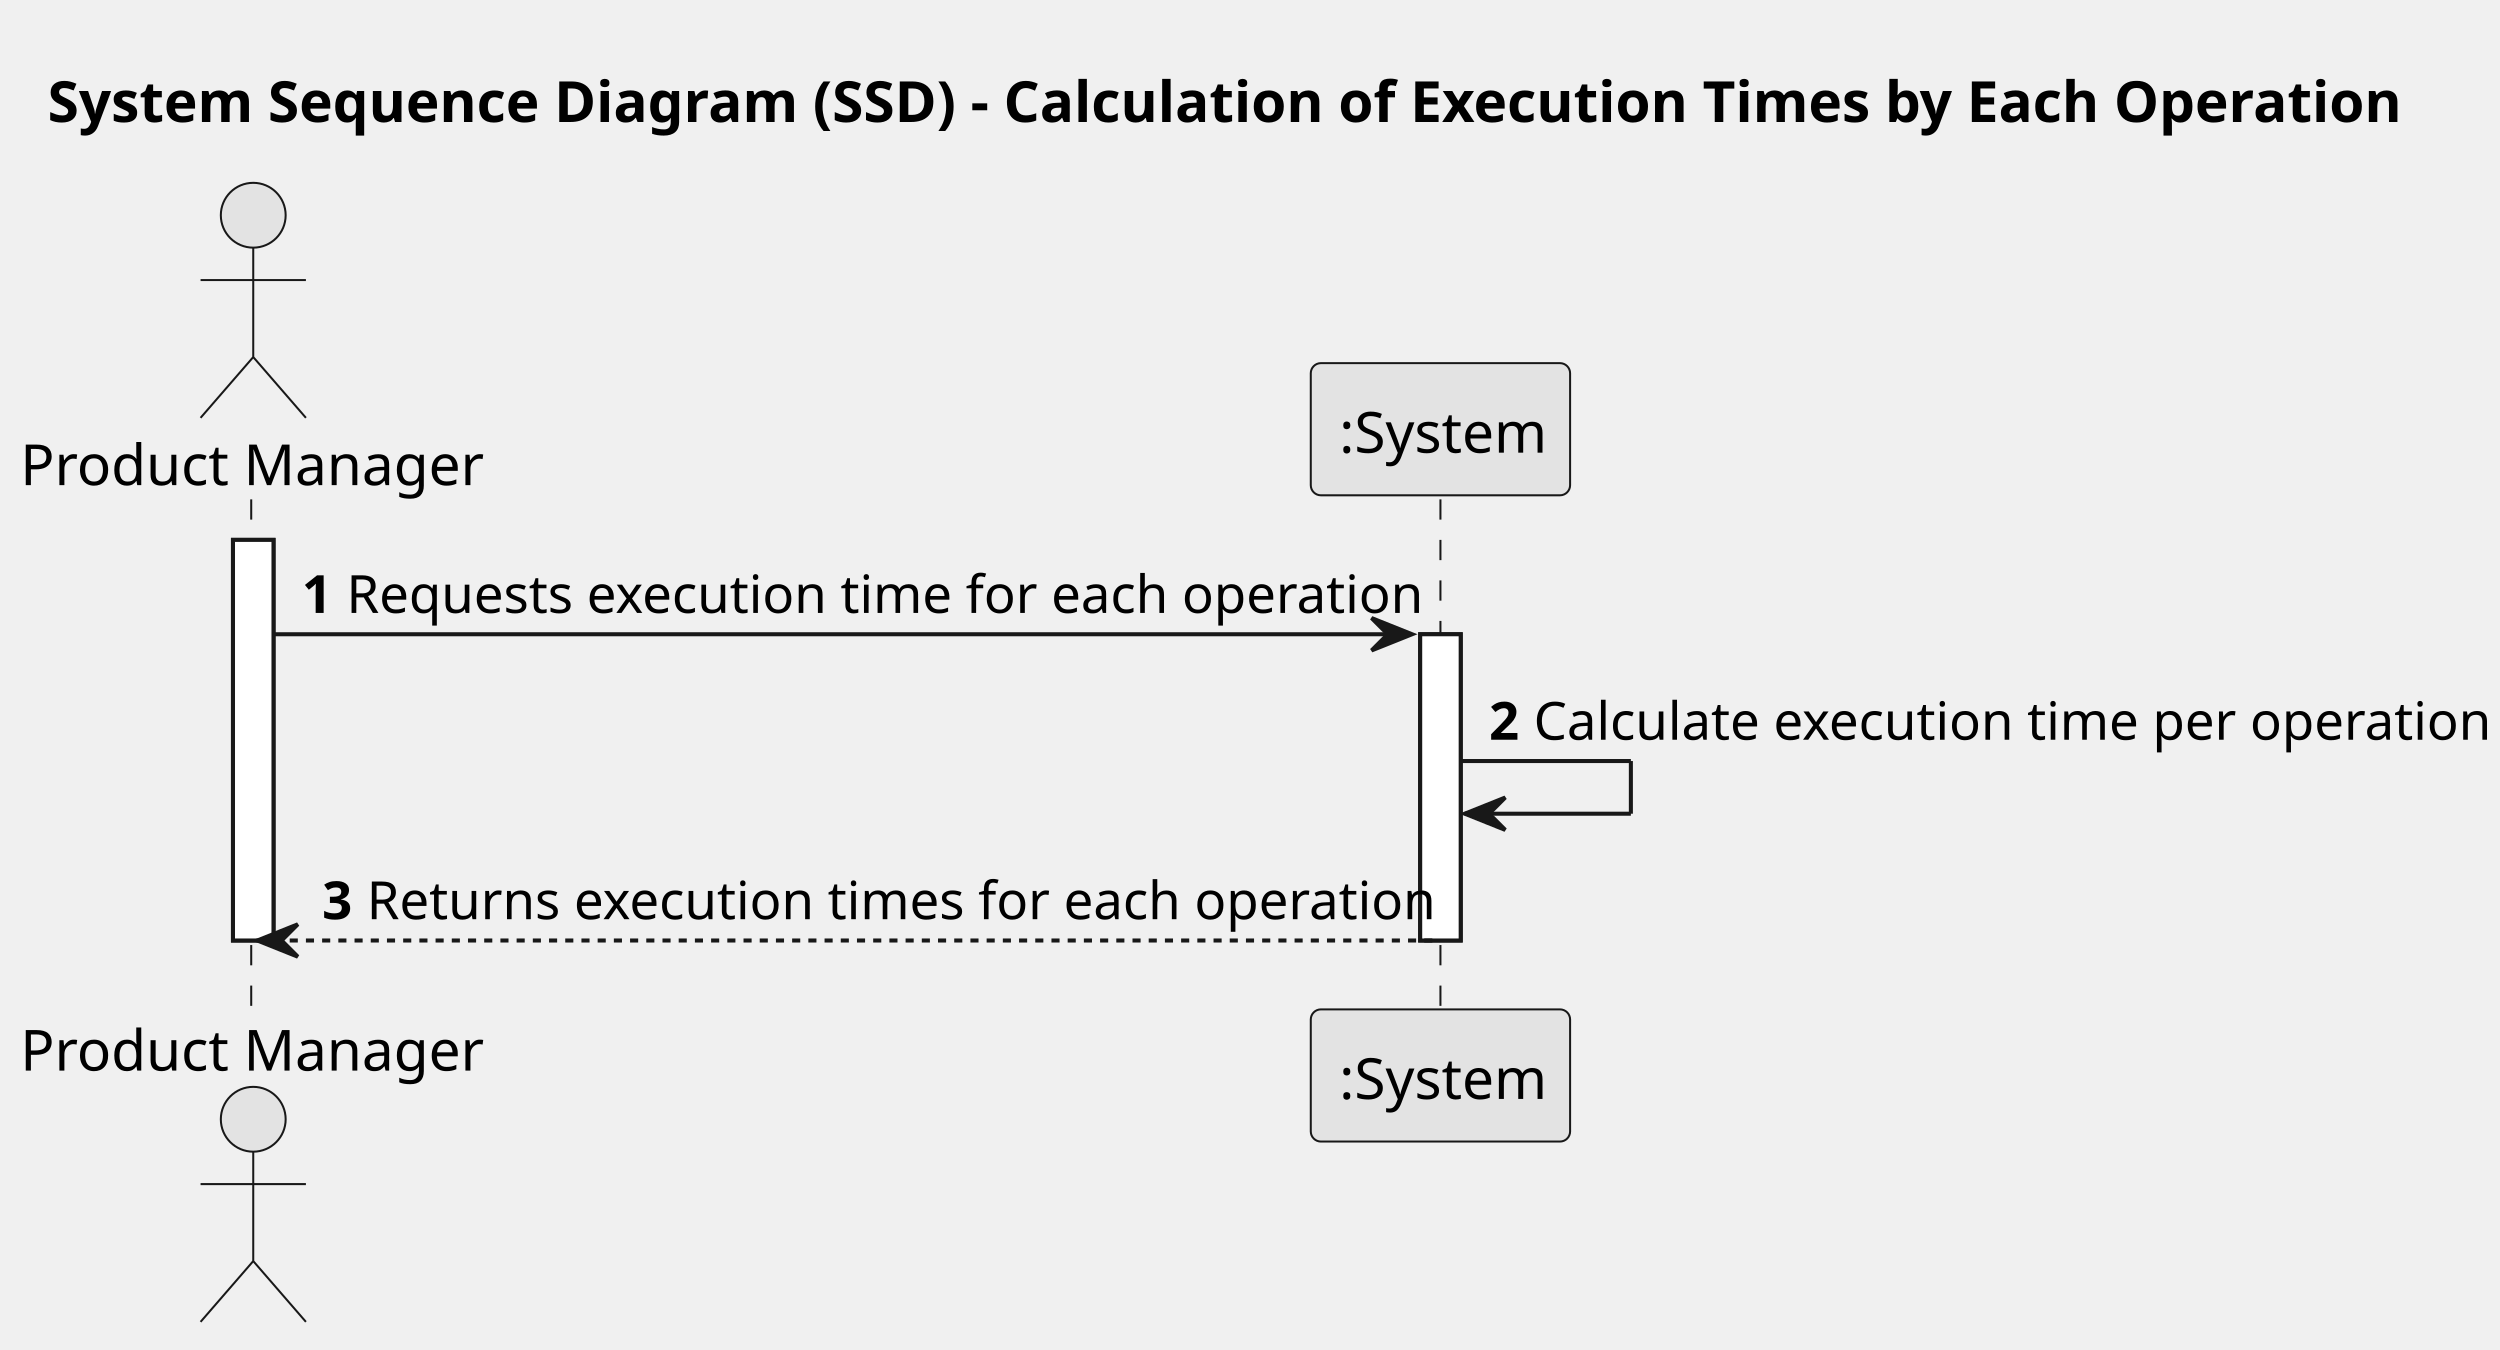
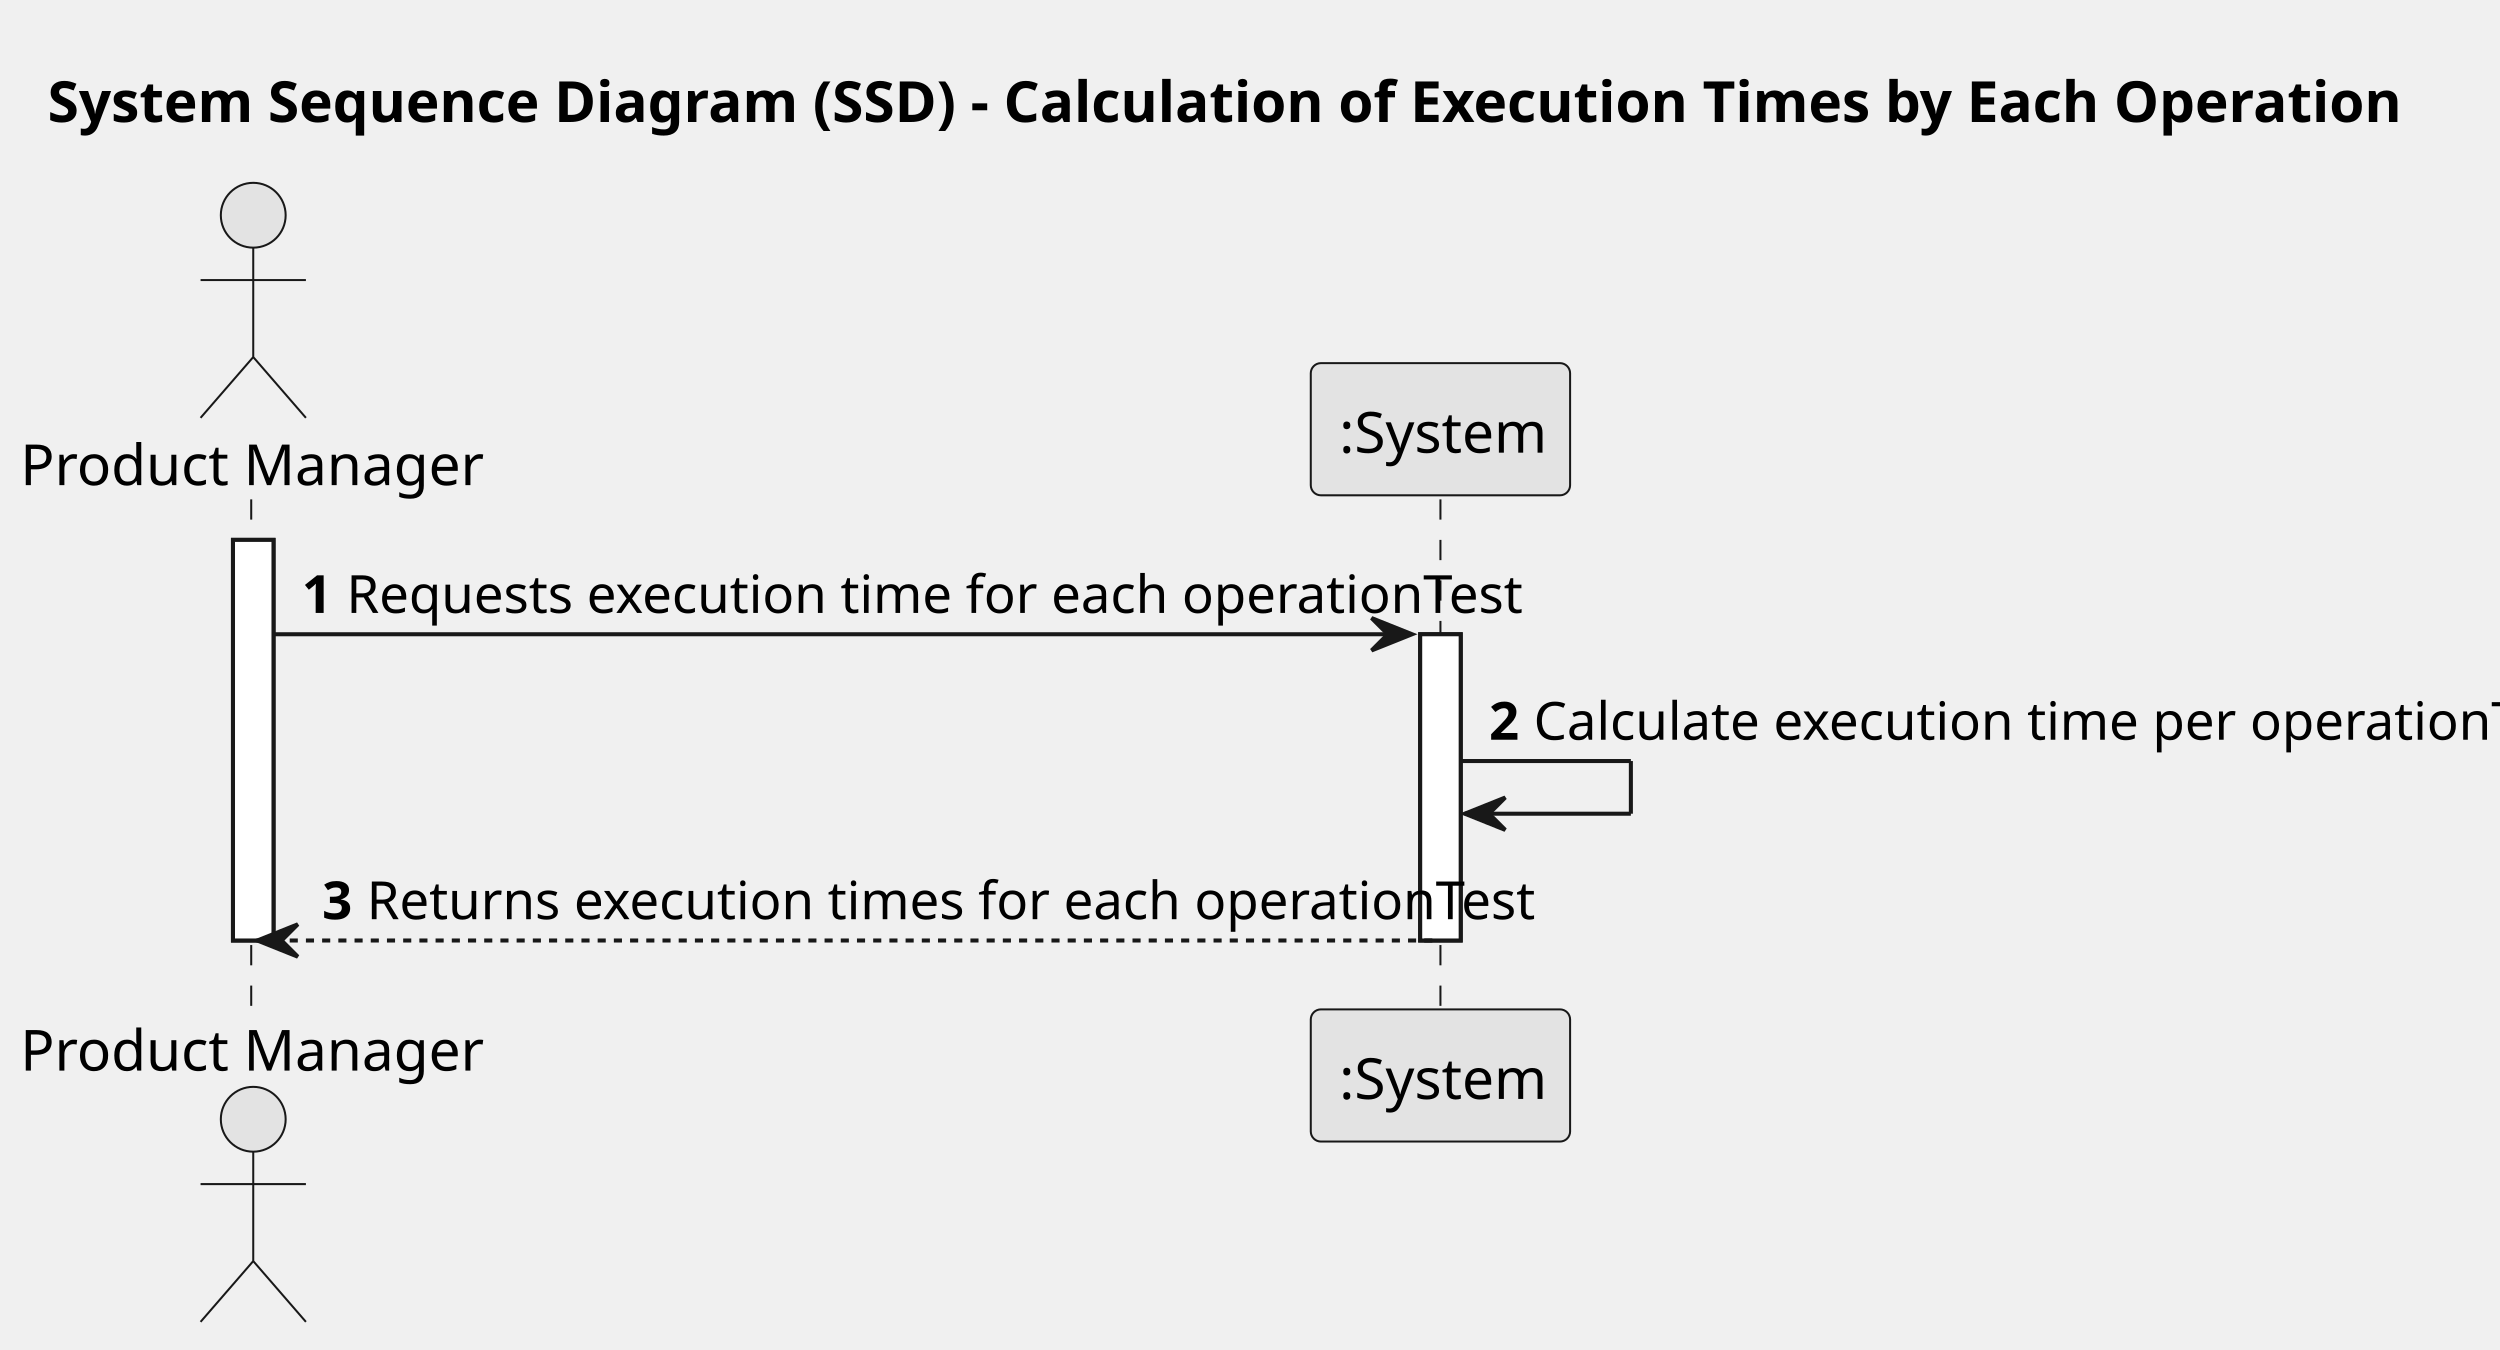
<svg xmlns="http://www.w3.org/2000/svg" contentStyleType="text/css" height="333px" preserveAspectRatio="none" style="width:617px;height:333px;background:#FFFFFF;" version="1.1" viewBox="0 0 617 333" width="617px" zoomAndPan="magnify">
  <defs />
  <g>
    <text fill="#000000" font-family="sans-serif" font-size="14" font-weight="bold" lengthAdjust="spacing" textLength="588" x="11.75" y="30.107">System Sequence Diagram (SSD) - Calculation of Execution Times by Each Operation</text>
    <rect fill="#FFFFFF" height="98.873" style="stroke:#181818;stroke-width:1.0;" width="10" x="57.5" y="133.242" />
    <rect fill="#FFFFFF" height="75.582" style="stroke:#181818;stroke-width:1.0;" width="10" x="350.5" y="156.533" />
    <line style="stroke:#181818;stroke-width:0.5;stroke-dasharray:5.0,5.0;" x1="62" x2="62" y1="123.242" y2="250.115" />
    <line style="stroke:#181818;stroke-width:0.5;stroke-dasharray:5.0,5.0;" x1="355.5" x2="355.5" y1="123.242" y2="250.115" />
    <text fill="#000000" font-family="sans-serif" font-size="14" lengthAdjust="spacing" textLength="109" x="5" y="119.728">Product Manager</text>
    <ellipse cx="62.5" cy="53.121" fill="#E3E3E3" rx="8" ry="8" style="stroke:#181818;stroke-width:0.5;" />
    <path d="M62.5,61.121 L62.5,88.121 M49.5,69.121 L75.5,69.121 M62.5,88.121 L49.5,103.121 M62.5,88.121 L75.5,103.121 " fill="none" style="stroke:#181818;stroke-width:0.5;" />
    <text fill="#000000" font-family="sans-serif" font-size="14" lengthAdjust="spacing" textLength="109" x="5" y="264.223">Product Manager</text>
    <ellipse cx="62.5" cy="276.236" fill="#E3E3E3" rx="8" ry="8" style="stroke:#181818;stroke-width:0.5;" />
    <path d="M62.5,284.236 L62.5,311.236 M49.5,292.236 L75.5,292.236 M62.5,311.236 L49.5,326.236 M62.5,311.236 L75.5,326.236 " fill="none" style="stroke:#181818;stroke-width:0.5;" />
    <rect fill="#E3E3E3" height="32.621" rx="2.5" ry="2.5" style="stroke:#181818;stroke-width:0.5;" width="64" x="323.5" y="89.621" />
    <text fill="#000000" font-family="sans-serif" font-size="14" lengthAdjust="spacing" textLength="50" x="330.5" y="111.728">:System</text>
    <rect fill="#E3E3E3" height="32.621" rx="2.5" ry="2.5" style="stroke:#181818;stroke-width:0.5;" width="64" x="323.5" y="249.115" />
    <text fill="#000000" font-family="sans-serif" font-size="14" lengthAdjust="spacing" textLength="50" x="330.5" y="271.223">:System</text>
    <rect fill="#FFFFFF" height="98.873" style="stroke:#181818;stroke-width:1.0;" width="10" x="57.5" y="133.242" />
    <rect fill="#FFFFFF" height="75.582" style="stroke:#181818;stroke-width:1.0;" width="10" x="350.5" y="156.533" />
    <polygon fill="#181818" points="338.5,152.533,348.5,156.533,338.5,160.533,342.5,156.533" style="stroke:#181818;stroke-width:1.0;" />
    <line style="stroke:#181818;stroke-width:1.0;" x1="67.5" x2="344.5" y1="156.533" y2="156.533" />
    <text fill="#000000" font-family="sans-serif" font-size="13" font-weight="bold" lengthAdjust="spacing" textLength="7" x="74.5" y="151.27">1</text>
-     <text fill="#000000" font-family="sans-serif" font-size="13" lengthAdjust="spacing" textLength="251" x="85.5" y="151.27">Requests execution time for each operation</text>
+     <text fill="#000000" font-family="sans-serif" font-size="13" lengthAdjust="spacing" textLength="251" x="85.5" y="151.27">Requests execution time for each operationTest</text>
    <line style="stroke:#181818;stroke-width:1.0;" x1="360.5" x2="402.5" y1="187.824" y2="187.824" />
    <line style="stroke:#181818;stroke-width:1.0;" x1="402.5" x2="402.5" y1="187.824" y2="200.824" />
    <line style="stroke:#181818;stroke-width:1.0;" x1="361.5" x2="402.5" y1="200.824" y2="200.824" />
    <polygon fill="#181818" points="371.5,196.824,361.5,200.824,371.5,204.824,367.5,200.824" style="stroke:#181818;stroke-width:1.0;" />
    <text fill="#000000" font-family="sans-serif" font-size="13" font-weight="bold" lengthAdjust="spacing" textLength="7" x="367.5" y="182.561">2</text>
-     <text fill="#000000" font-family="sans-serif" font-size="13" lengthAdjust="spacing" textLength="222" x="378.5" y="182.561">Calculate execution time per operation</text>
+     <text fill="#000000" font-family="sans-serif" font-size="13" lengthAdjust="spacing" textLength="222" x="378.5" y="182.561">Calculate execution time per operationTest</text>
    <polygon fill="#181818" points="73.5,228.115,63.5,232.115,73.5,236.115,69.5,232.115" style="stroke:#181818;stroke-width:1.0;" />
    <line style="stroke:#181818;stroke-width:1.0;stroke-dasharray:2.0,2.0;" x1="67.5" x2="354.5" y1="232.115" y2="232.115" />
    <text fill="#000000" font-family="sans-serif" font-size="13" font-weight="bold" lengthAdjust="spacing" textLength="7" x="79.5" y="226.852">3</text>
-     <text fill="#000000" font-family="sans-serif" font-size="13" lengthAdjust="spacing" textLength="248" x="90.5" y="226.852">Returns execution times for each operation</text>
+     <text fill="#000000" font-family="sans-serif" font-size="13" lengthAdjust="spacing" textLength="248" x="90.5" y="226.852">Returns execution times for each operationTest</text>
  </g>
</svg>
